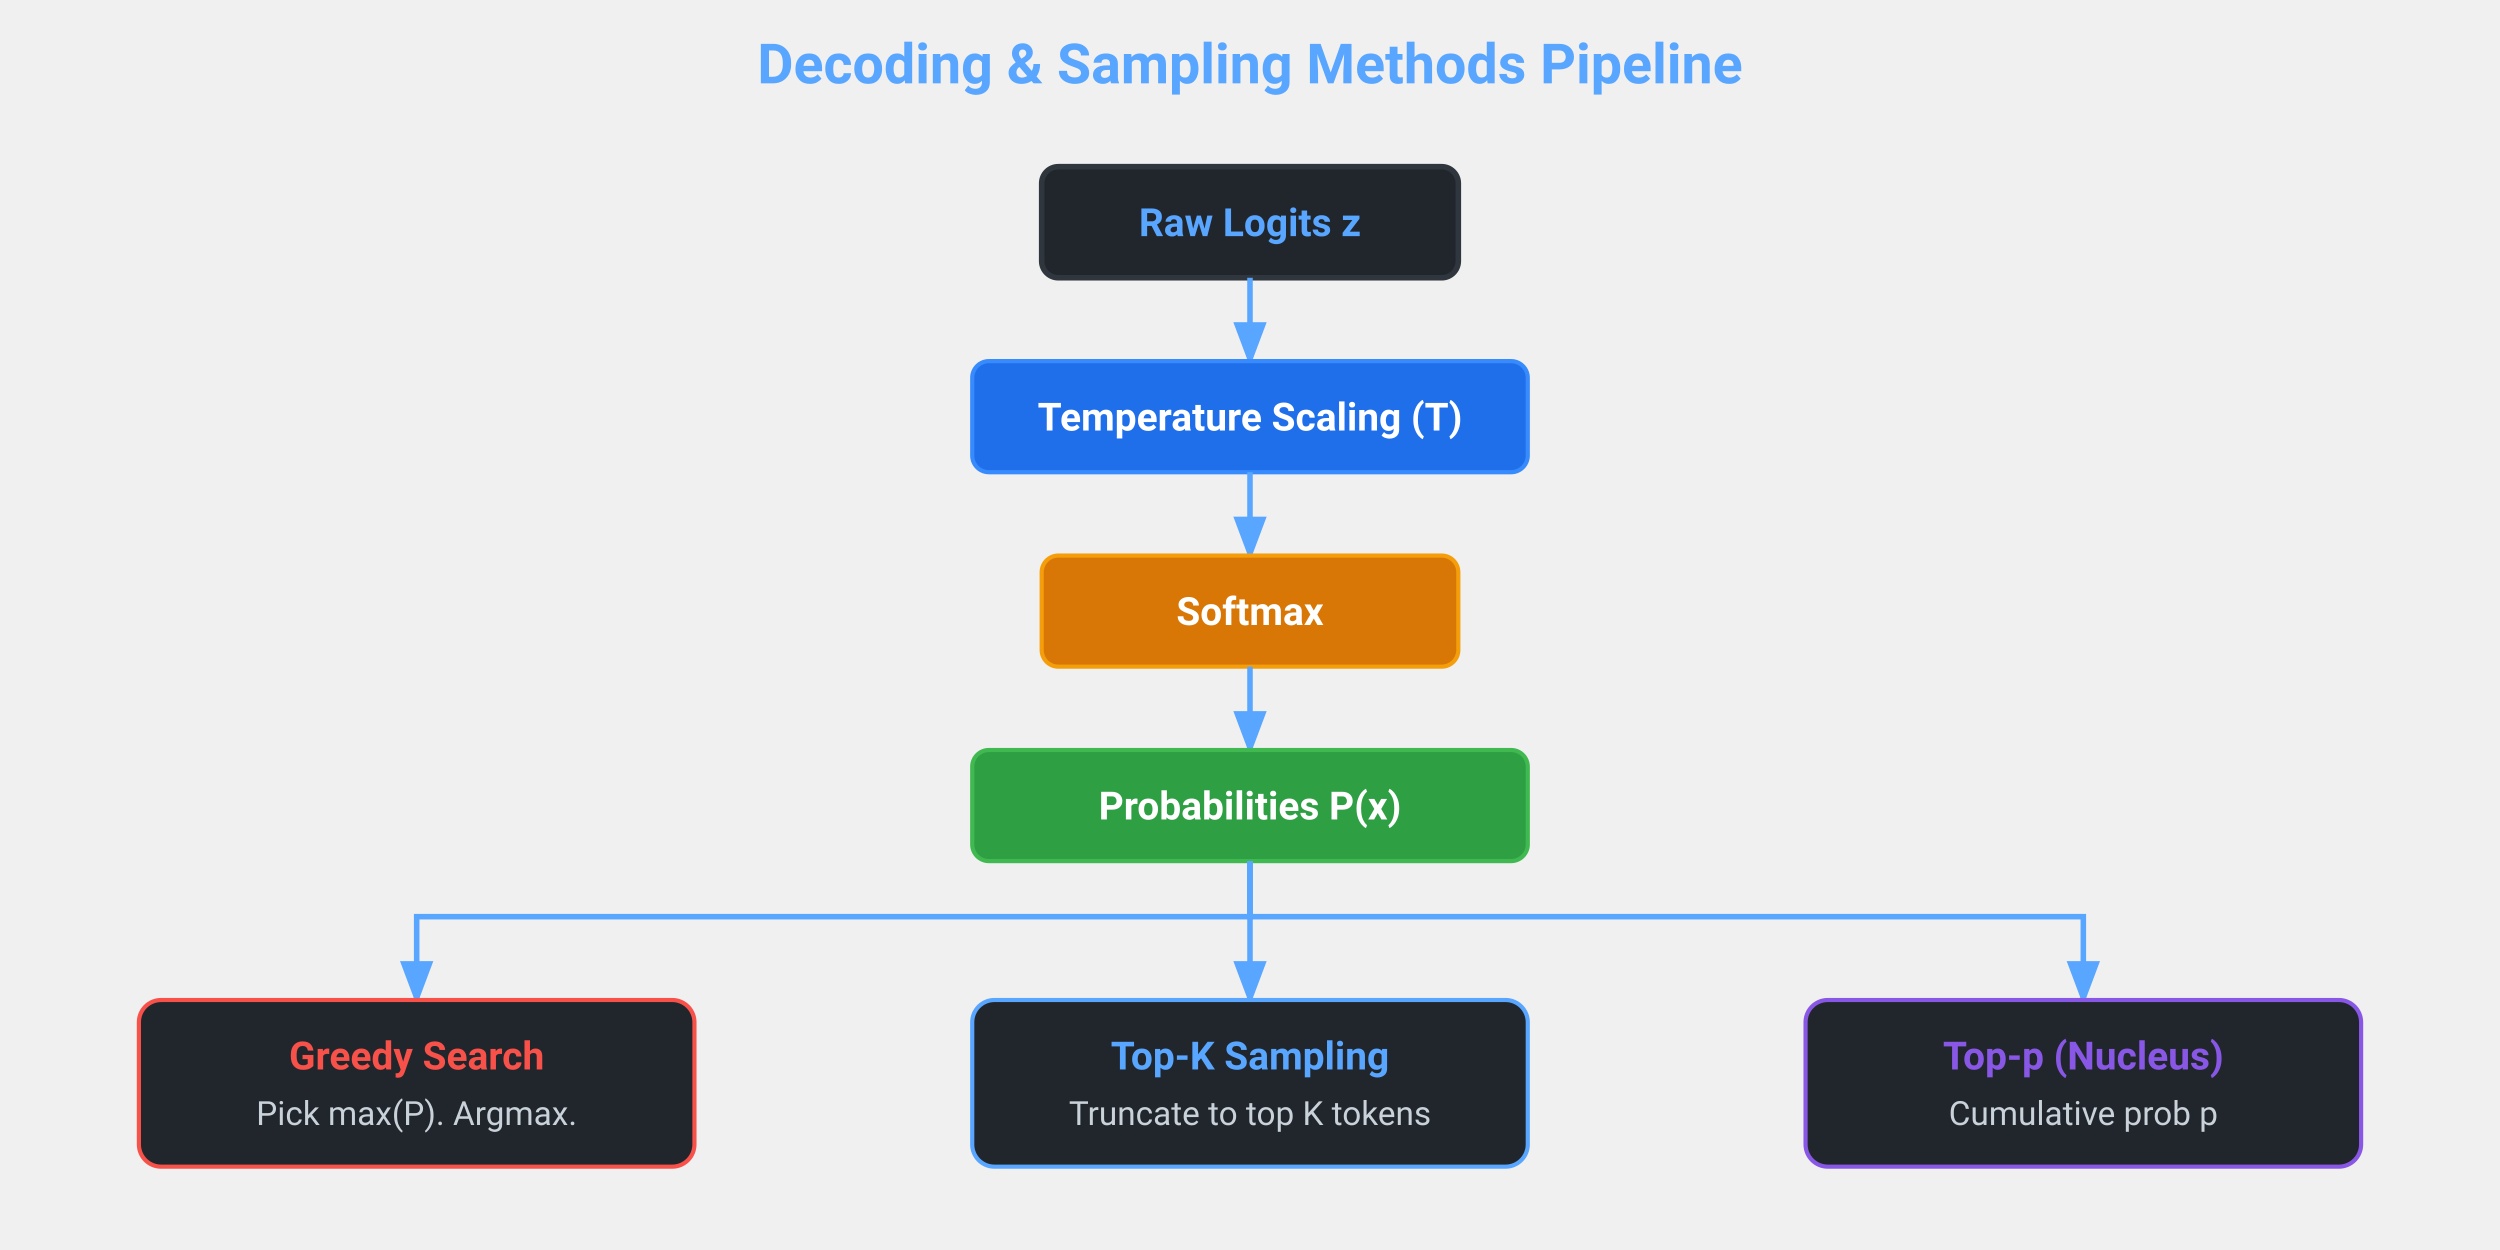
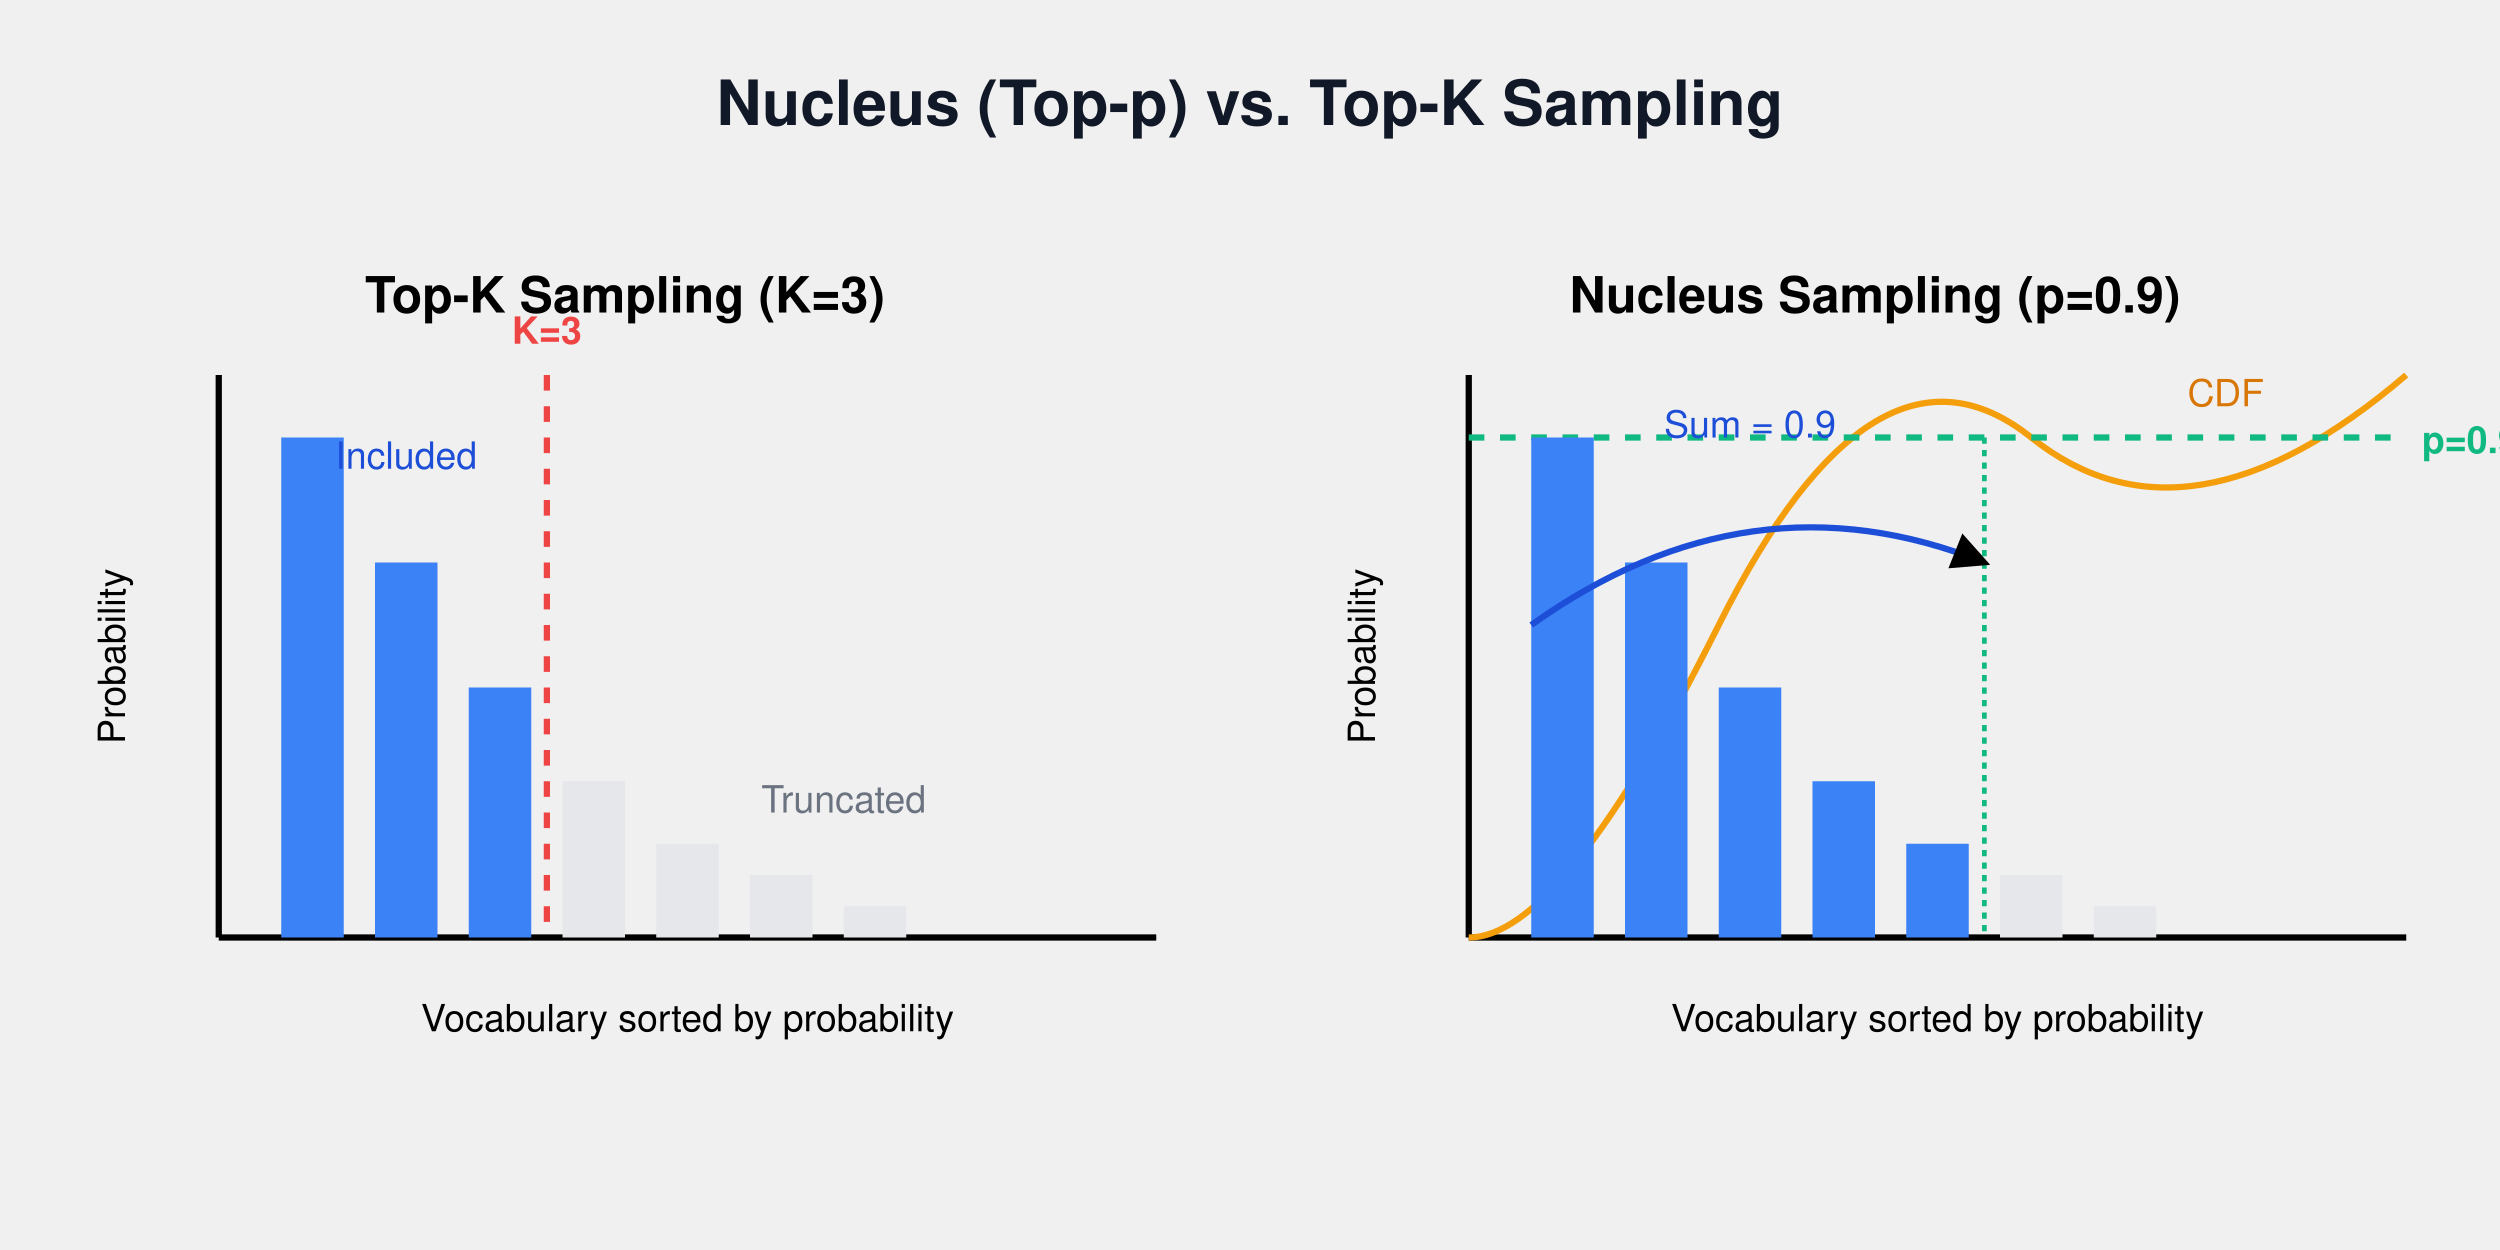
- <svg xmlns="http://www.w3.org/2000/svg" viewBox="0 0 900 450" width="100%" height="100%" style="background-color: #0d1117; font-family: -apple-system, BlinkMacSystemFont, 'Segoe UI', Roboto, Helvetica, Arial, sans-serif;">
-   <style>
-     .title { font-size: 20px; font-weight: bold; fill: #58a6ff; text-anchor: middle; }
-     .box-title { font-size: 14px; font-weight: bold; fill: #ffffff; text-anchor: middle; }
-     .box-text { font-size: 12px; fill: #c9d1d9; text-anchor: middle; }
-     .arrow { stroke: #58a6ff; stroke-width: 2; marker-end: url(#arrowhead); fill: none; }
-   </style>
+ <svg xmlns="http://www.w3.org/2000/svg" viewBox="0 0 800 400" width="800" height="400" style="background-color: white; font-family: 'Helvetica Neue', Helvetica, Arial, sans-serif;">
  <defs>
-     <marker id="arrowhead" markerWidth="8" markerHeight="6" refX="7" refY="3" orient="auto">
-       <polygon points="0 0, 8 3, 0 6" fill="#58a6ff" />
+     <marker id="arrow" markerWidth="6" markerHeight="6" refX="5" refY="3" orient="auto">
+       <path d="M0,0 L6,3 L0,6 Z" fill="#000" />
    </marker>
  </defs>
-   <text x="450" y="30" class="title">Decoding &amp; Sampling Methods Pipeline</text>
-   <rect x="375" y="60" width="150" height="40" rx="6" fill="#21262d" stroke="#30363d" stroke-width="2" />
-   <text x="450" y="85" class="box-title" style="fill:#58a6ff;">Raw Logits z</text>
-   <line x1="450" y1="100" x2="450" y2="130" class="arrow" />
-   <rect x="350" y="130" width="200" height="40" rx="6" fill="#1f6feb" stroke="#388bfd" stroke-width="1.5" />
-   <text x="450" y="155" class="box-title">Temperature Scaling (T)</text>
-   <line x1="450" y1="170" x2="450" y2="200" class="arrow" />
-   <rect x="375" y="200" width="150" height="40" rx="6" fill="#d97706" stroke="#f59e0b" stroke-width="1.5" />
-   <text x="450" y="225" class="box-title">Softmax</text>
-   <line x1="450" y1="240" x2="450" y2="270" class="arrow" />
-   <rect x="350" y="270" width="200" height="40" rx="6" fill="#2ea043" stroke="#3fb950" stroke-width="1.5" />
-   <text x="450" y="295" class="box-title">Probabilities P(x)</text>
-   <path d="M 450 310 L 450 330 L 150 330 L 150 360" class="arrow" />
-   <path d="M 450 310 L 450 360" class="arrow" />
-   <path d="M 450 310 L 450 330 L 750 330 L 750 360" class="arrow" />
-   <rect x="50" y="360" width="200" height="60" rx="8" fill="#21262d" stroke="#f85149" stroke-width="1.5" />
-   <text x="150" y="385" class="box-title" style="fill:#f85149;">Greedy Search</text>
-   <text x="150" y="405" class="box-text">Pick max(P). Argmax.</text>
-   <rect x="350" y="360" width="200" height="60" rx="8" fill="#21262d" stroke="#58a6ff" stroke-width="1.5" />
-   <text x="450" y="385" class="box-title" style="fill:#58a6ff;">Top-K Sampling</text>
-   <text x="450" y="405" class="box-text">Truncate to top K tokens</text>
-   <rect x="650" y="360" width="200" height="60" rx="8" fill="#21262d" stroke="#8957e5" stroke-width="1.5" />
-   <text x="750" y="385" class="box-title" style="fill:#8957e5;">Top-p (Nucleus)</text>
-   <text x="750" y="405" class="box-text">Cumulative prob p</text>
+   <text x="400" y="40" font-size="20" font-weight="bold" text-anchor="middle" fill="#111827">Nucleus (Top-p) vs. Top-K Sampling</text>
+   <g transform="translate(50, 100)">
+     <text x="150" y="0" font-size="16" font-weight="bold" text-anchor="middle">Top-K Sampling (K=3)</text>
+     <line x1="20" y1="200" x2="320" y2="200" stroke="#000" stroke-width="2" />
+     <line x1="20" y1="200" x2="20" y2="20" stroke="#000" stroke-width="2" />
+     <text x="170" y="230" font-size="12" text-anchor="middle">Vocabulary sorted by probability</text>
+     <text x="-10" y="110" font-size="12" text-anchor="middle" transform="rotate(-90 -10 110)">Probability</text>
+     <rect x="40" y="40" width="20" height="160" fill="#3B82F6" />
+     <rect x="70" y="80" width="20" height="120" fill="#3B82F6" />
+     <rect x="100" y="120" width="20" height="80" fill="#3B82F6" />
+     <rect x="130" y="150" width="20" height="50" fill="#E5E7EB" />
+     <rect x="160" y="170" width="20" height="30" fill="#E5E7EB" />
+     <rect x="190" y="180" width="20" height="20" fill="#E5E7EB" />
+     <rect x="220" y="190" width="20" height="10" fill="#E5E7EB" />
+     <line x1="125" y1="20" x2="125" y2="200" stroke="#EF4444" stroke-width="2" stroke-dasharray="5,5" />
+     <text x="125" y="10" font-size="12" font-weight="bold" fill="#EF4444" text-anchor="middle">K=3</text>
+     <text x="80" y="50" font-size="12" fill="#1D4ED8" text-anchor="middle">Included</text>
+     <text x="220" y="160" font-size="12" fill="#6B7280" text-anchor="middle">Truncated</text>
+   </g>
+   <g transform="translate(450, 100)">
+     <text x="150" y="0" font-size="16" font-weight="bold" text-anchor="middle">Nucleus Sampling (p=0.9)</text>
+     <line x1="20" y1="200" x2="320" y2="200" stroke="#000" stroke-width="2" />
+     <line x1="20" y1="200" x2="20" y2="20" stroke="#000" stroke-width="2" />
+     <text x="170" y="230" font-size="12" text-anchor="middle">Vocabulary sorted by probability</text>
+     <text x="-10" y="110" font-size="12" text-anchor="middle" transform="rotate(-90 -10 110)">Probability</text>
+     <path d="M 20 200 Q 50 200 100 100 T 200 40 T 320 20" fill="none" stroke="#F59E0B" stroke-width="2" />
+     <text x="250" y="30" font-size="12" fill="#D97706">CDF</text>
+     <line x1="20" y1="40" x2="320" y2="40" stroke="#10B981" stroke-width="2" stroke-dasharray="5,5" />
+     <text x="325" y="45" font-size="12" font-weight="bold" fill="#10B981">p=0.9</text>
+     <rect x="40" y="40" width="20" height="160" fill="#3B82F6" />
+     <rect x="70" y="80" width="20" height="120" fill="#3B82F6" />
+     <rect x="100" y="120" width="20" height="80" fill="#3B82F6" />
+     <rect x="130" y="150" width="20" height="50" fill="#3B82F6" />
+     <rect x="160" y="170" width="20" height="30" fill="#3B82F6" />
+     <rect x="190" y="180" width="20" height="20" fill="#E5E7EB" />
+     <rect x="220" y="190" width="20" height="10" fill="#E5E7EB" />
+     <line x1="185" y1="40" x2="185" y2="200" stroke="#10B981" stroke-width="1.5" stroke-dasharray="2,2" />
+     <path d="M 40 100 Q 110 50 185 80" fill="none" stroke="#1D4ED8" stroke-width="2" marker-end="url(#arrow)" />
+     <text x="110" y="40" font-size="12" fill="#1D4ED8" text-anchor="middle">Sum = 0.9</text>
+   </g>
</svg>
